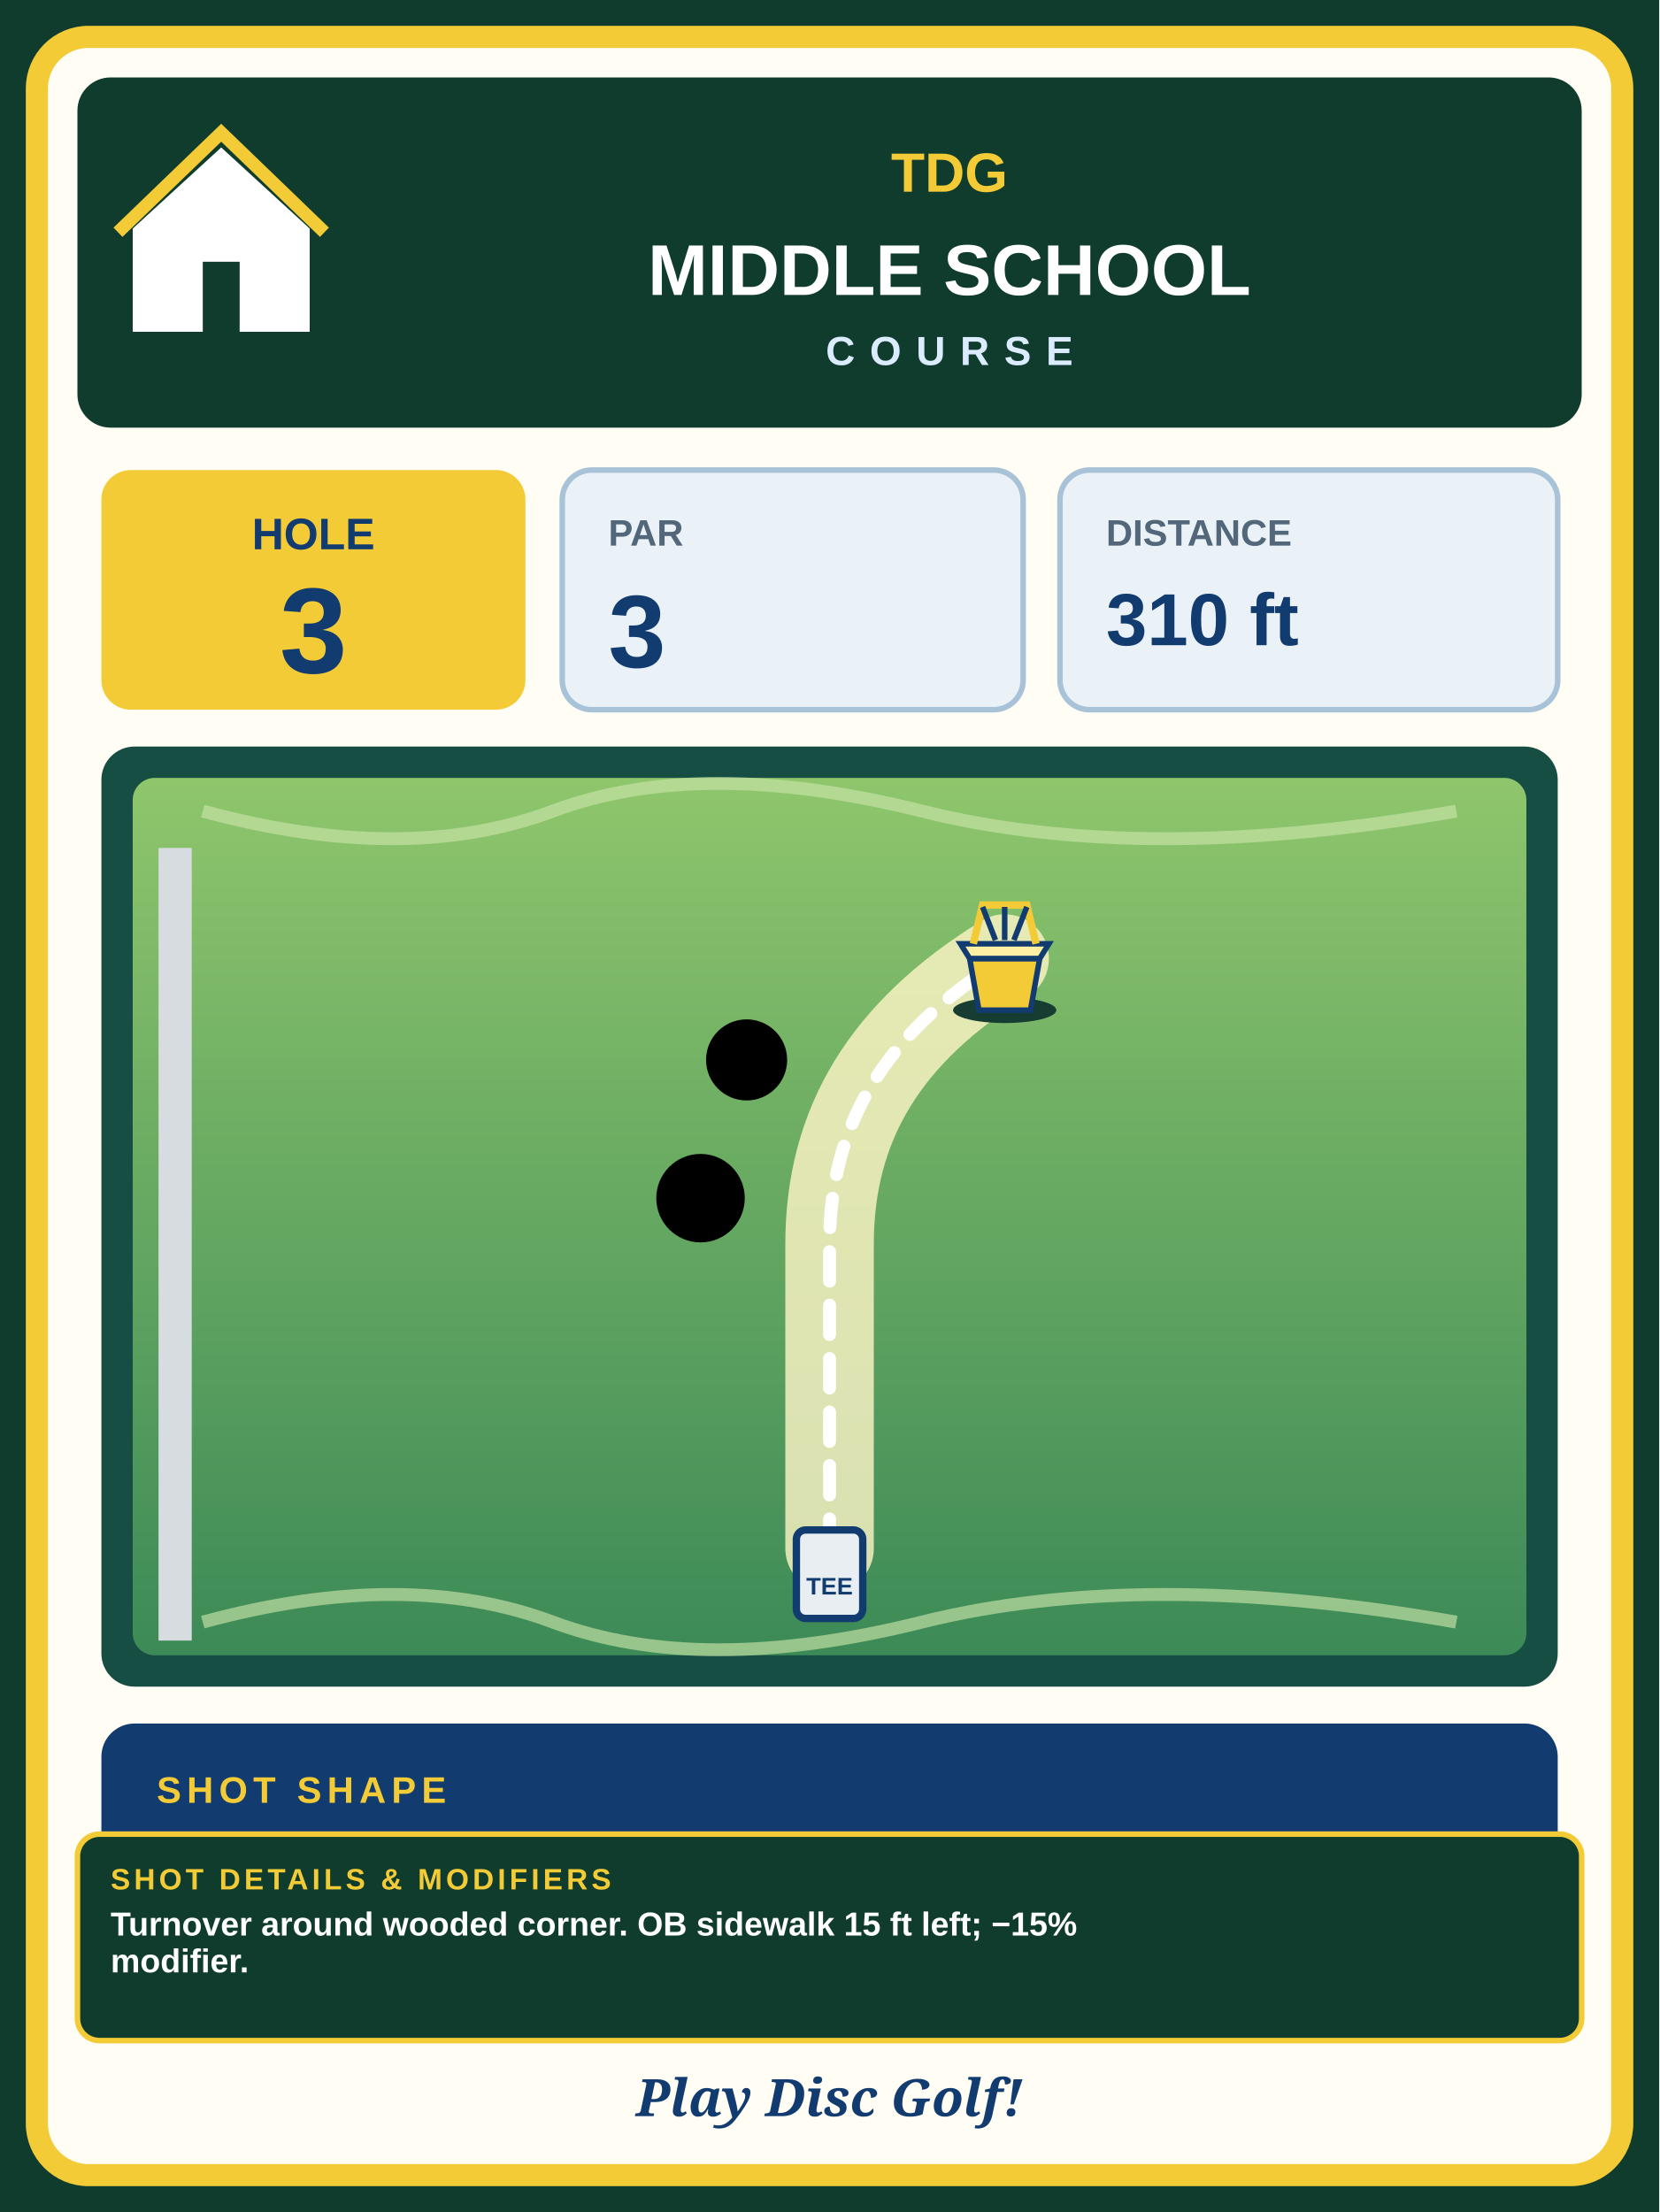
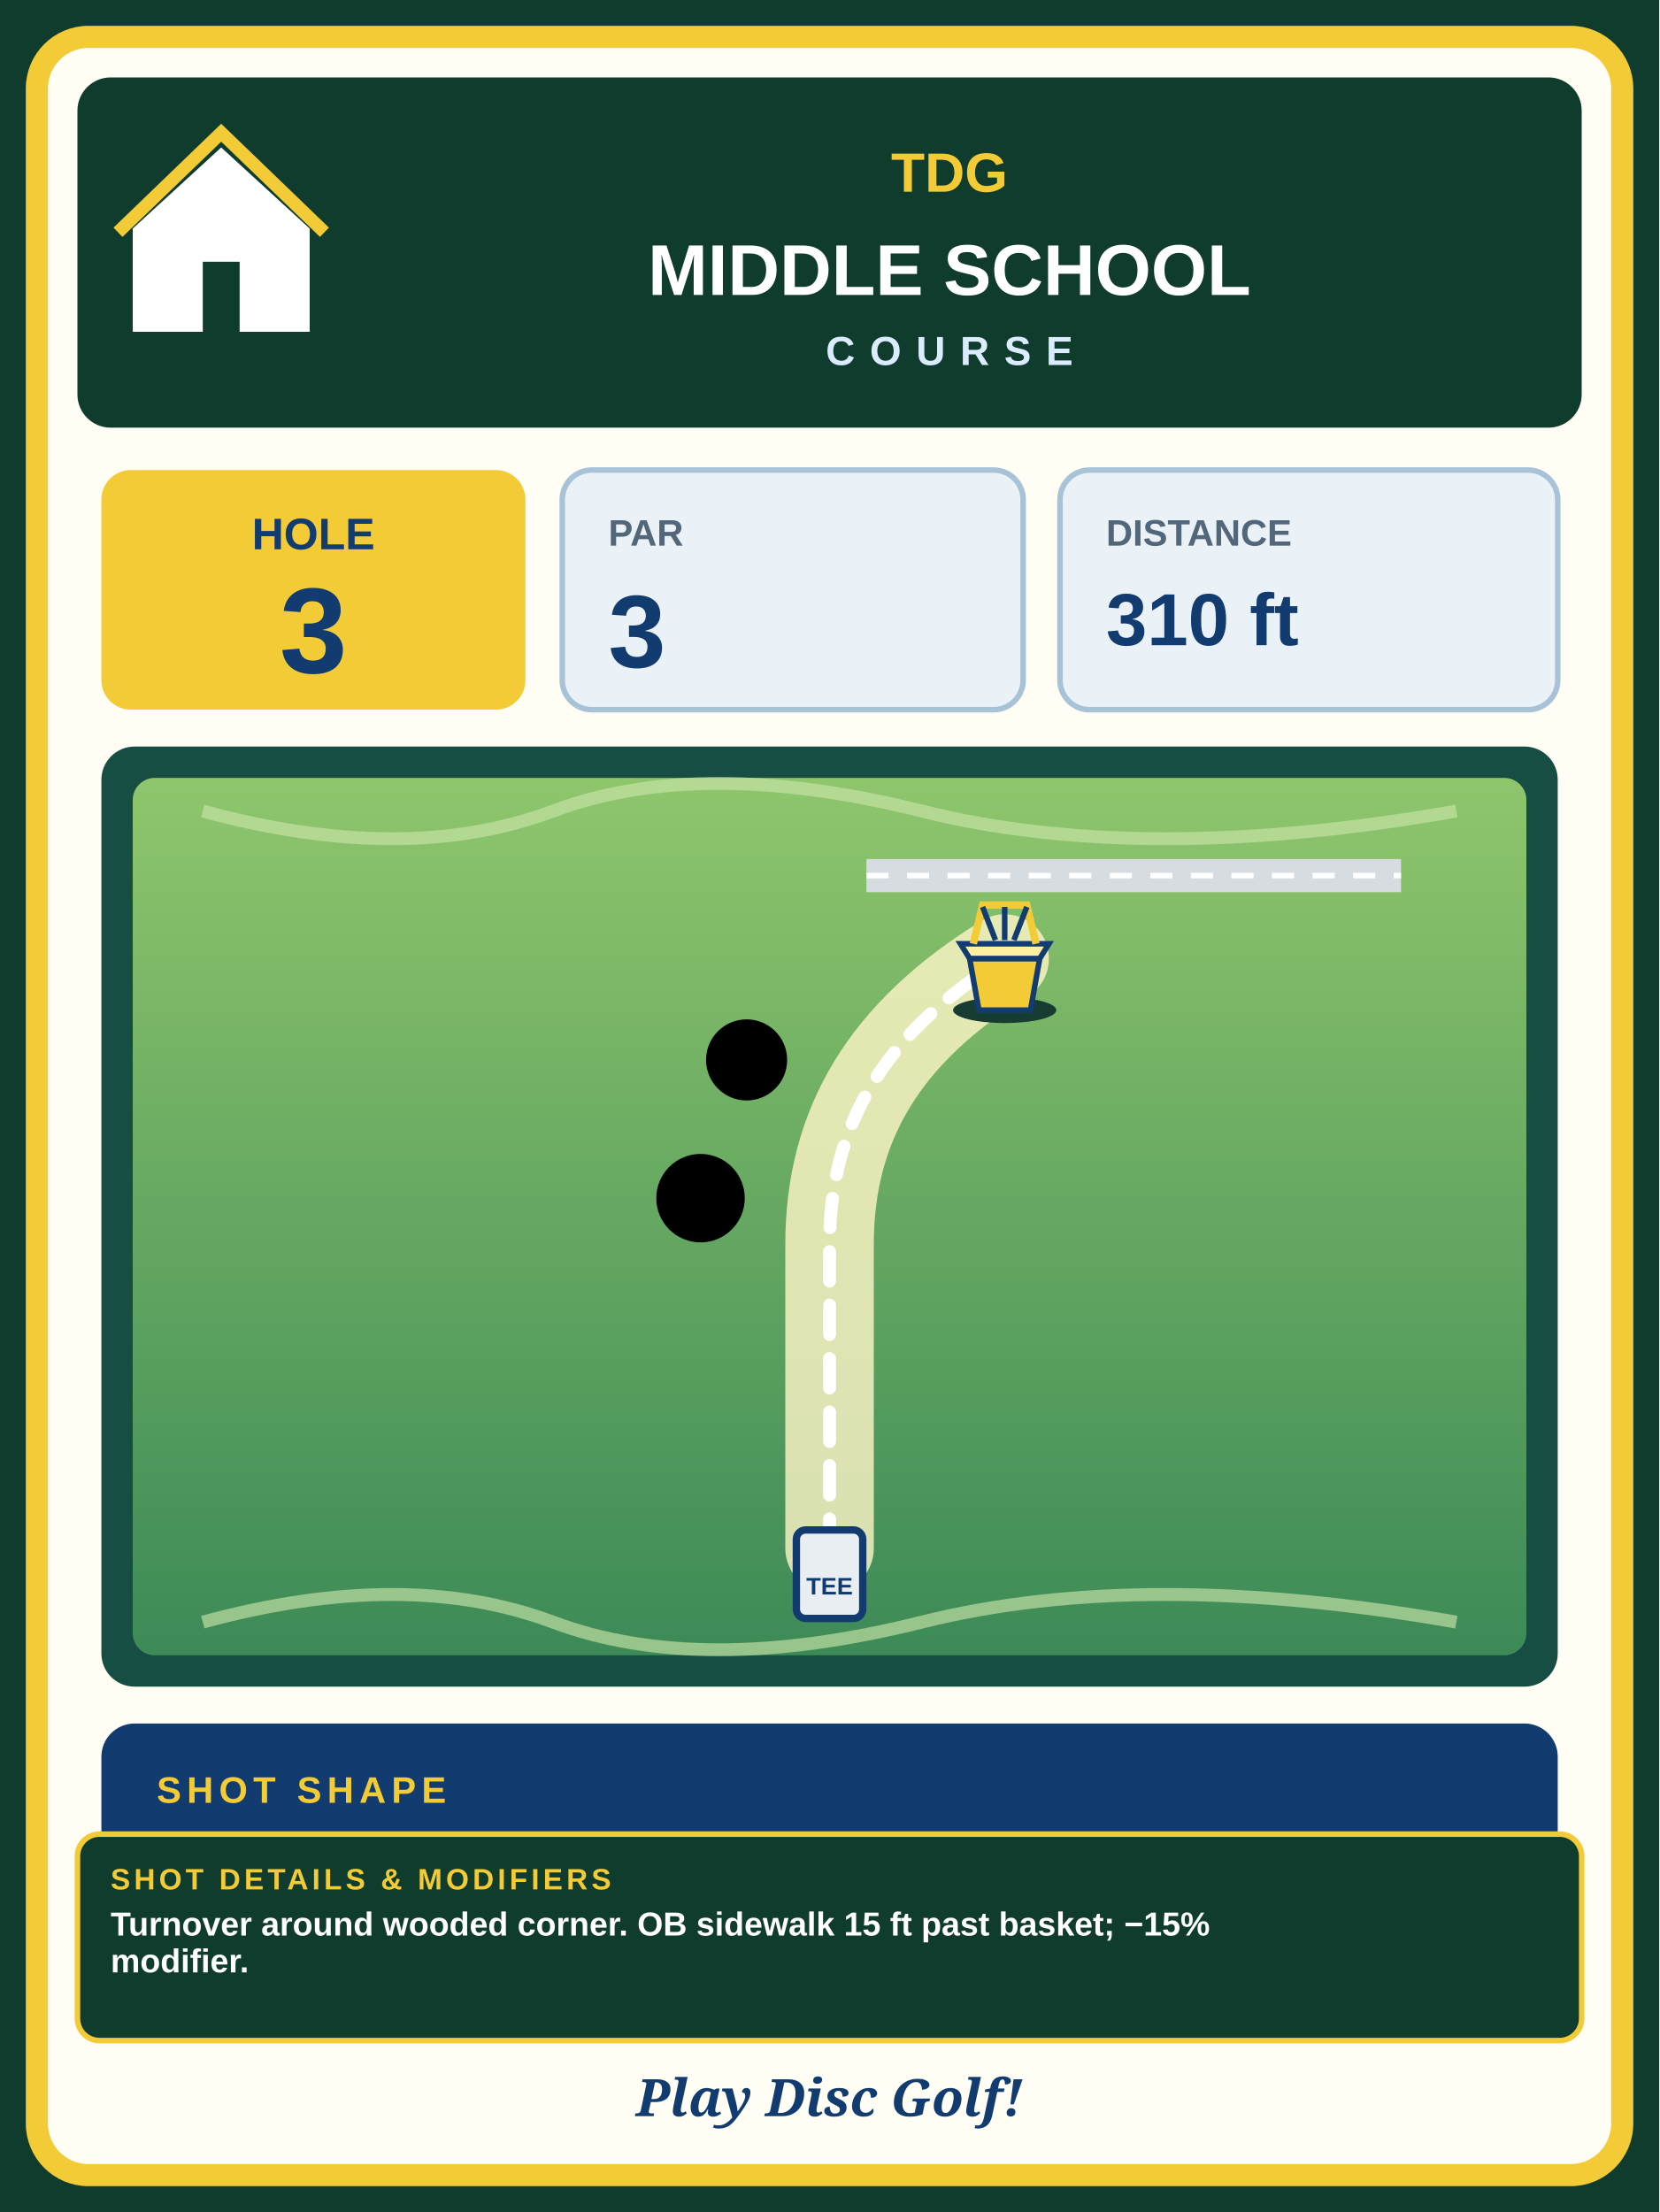
<svg xmlns="http://www.w3.org/2000/svg" viewBox="0 0 900 1200">
  <defs>
    <linearGradient id="field" x2="0" y2="1">
      <stop stop-color="#8fc66c" />
      <stop offset="1" stop-color="#3c8a57" />
    </linearGradient>
  </defs>
  <rect width="900" height="1200" fill="#103c2e" />
  <rect x="20" y="20" width="860" height="1160" rx="28" fill="#fffdf4" stroke="#f3cb36" stroke-width="12" />
  <rect x="42" y="42" width="816" height="190" rx="18" fill="#103c2e" />
  <g transform="translate(72 72)" fill="#fff">
    <path d="M0 52 L48 8 L96 52 V108 H0Z" />
    <rect x="38" y="70" width="20" height="38" fill="#103c2e" />
    <path d="M-8 54 L48 0 L104 54" fill="none" stroke="#f3cb36" stroke-width="7" />
  </g>
  <text x="515" y="104" text-anchor="middle" font-family="Arial" font-size="30" font-weight="900" fill="#f3cb36">TDG</text>
  <text x="515" y="160" text-anchor="middle" font-family="Arial" font-size="39" font-weight="900" fill="#fff">MIDDLE SCHOOL</text>
  <text x="515" y="198" text-anchor="middle" font-family="Arial" font-size="22" font-weight="800" letter-spacing="8" fill="#dcecff">COURSE</text>
  <rect x="55" y="255" width="230" height="130" rx="16" fill="#f3cb36" />
  <text x="170" y="298" text-anchor="middle" font-family="Arial" font-size="24" font-weight="900" fill="#123b70">HOLE</text>
  <text x="170" y="365" text-anchor="middle" font-family="Arial" font-size="66" font-weight="900" fill="#123b70">3</text>
  <rect x="305" y="255" width="250" height="130" rx="16" fill="#eaf2f8" stroke="#a8c2d7" stroke-width="3" />
  <text x="330" y="296" font-family="Arial" font-size="20" font-weight="800" fill="#53677a">PAR</text>
  <text x="330" y="362" font-family="Arial" font-size="56" font-weight="900" fill="#123b70">3</text>
  <rect x="575" y="255" width="270" height="130" rx="16" fill="#eaf2f8" stroke="#a8c2d7" stroke-width="3" />
  <text x="600" y="296" font-family="Arial" font-size="20" font-weight="800" fill="#53677a">DISTANCE</text>
  <text x="600" y="350" font-family="Arial" font-size="40" font-weight="900" fill="#123b70">310 ft</text>
  <rect x="55" y="405" width="790" height="510" rx="18" fill="#174e43" />
  <rect x="72" y="422" width="756" height="476" rx="12" fill="url(#field)" />
  <path d="M110 440 Q220 470 300 440 T500 440 T790 440 M110 880 Q220 850 300 880 T500 880 T790 880" fill="none" stroke="#c7e3a8" stroke-width="7" opacity=".65" />
  <circle cx="380" cy="650" r="24" />
  <circle cx="405" cy="575" r="22" />
-   <path d="M95 460 L95 890" stroke="#d7dce0" stroke-width="18" />
+   <path d="M470 475 L760 475" stroke="#d7dce0" stroke-width="18" />
+   <path d="M470 475 L760 475" stroke="#fff" stroke-width="3" stroke-dasharray="12 10" />
  <path d="M450 840 L450 675 C450 610 480 560 545 520" fill="none" stroke="#fff5c7" stroke-width="48" stroke-linecap="round" stroke-linejoin="round" opacity=".8" />
  <path d="M450 840 L450 675 C450 610 480 560 545 520" fill="none" stroke="#fff" stroke-width="7" stroke-dasharray="16 13" stroke-linecap="round" stroke-linejoin="round" />
  <rect x="432" y="830" width="36" height="48" rx="5" fill="#e8eef2" stroke="#123b70" stroke-width="4" />
  <text x="450" y="865" text-anchor="middle" font-family="Arial" font-size="13" font-weight="900" fill="#123b70">TEE</text>
  <g transform="translate(545 520)">
    <ellipse cx="0" cy="28" rx="28" ry="7" fill="#173c31" />
    <path d="M-19 0 H19 L14 28 H-14Z" fill="#f3cb36" stroke="#123b70" stroke-width="3" />
    <path d="M-24 -8 H24 L19 0 H-19Z" fill="#fff0a3" stroke="#123b70" stroke-width="3" />
    <path d="M-17 -8 L-12 -29 H12 L17 -8" fill="none" stroke="#f3cb36" stroke-width="4" />
    <path d="M-12 -28 L-5 -10 M0 -28 V-10 M12 -28 L5 -10" stroke="#123b70" stroke-width="3" />
  </g>
  <rect x="55" y="935" width="790" height="170" rx="18" fill="#123b70" />
  <text x="85" y="978" font-family="Arial" font-size="20" font-weight="900" letter-spacing="3" fill="#f3cb36">SHOT SHAPE</text>
  <text x="85" y="1024" font-family="Arial" font-size="27" font-weight="900" fill="#fff">Turnover</text>
-   <text x="85" y="1066" font-family="Arial" font-size="19" fill="#dcecff">Flat turnover around a wooded corner; OB sidewalk left of fairw…</text>
+   <text x="85" y="1066" font-family="Arial" font-size="19" fill="#dcecff">Flat turnover around wooded corner; OB sidewalk 15 ft past basket.</text>
  <text x="450" y="1148" text-anchor="middle" font-family="Georgia,serif" font-size="28" font-weight="bold" font-style="italic" fill="#123b70">Play Disc Golf!</text>
  <g id="complete-hole-details">
    <rect x="42" y="995" width="816" height="112" rx="12" fill="#103c2e" stroke="#f3cb36" stroke-width="3" />
    <text x="60" y="1025" font-family="Arial,sans-serif" font-size="16" font-weight="900" letter-spacing="2" fill="#f3cb36">SHOT DETAILS &amp; MODIFIERS</text>
-     <text x="60" y="1050" font-family="Arial,sans-serif" font-size="18" font-weight="900" fill="#fff">Turnover around wooded corner. OB sidewalk 15 ft left; −15%</text>
+     <text x="60" y="1050" font-family="Arial,sans-serif" font-size="18" font-weight="900" fill="#fff">Turnover around wooded corner. OB sidewalk 15 ft past basket; −15%</text>
    <text x="60" y="1070" font-family="Arial,sans-serif" font-size="18" font-weight="700" fill="#fff">modifier.</text>
  </g>
</svg>
